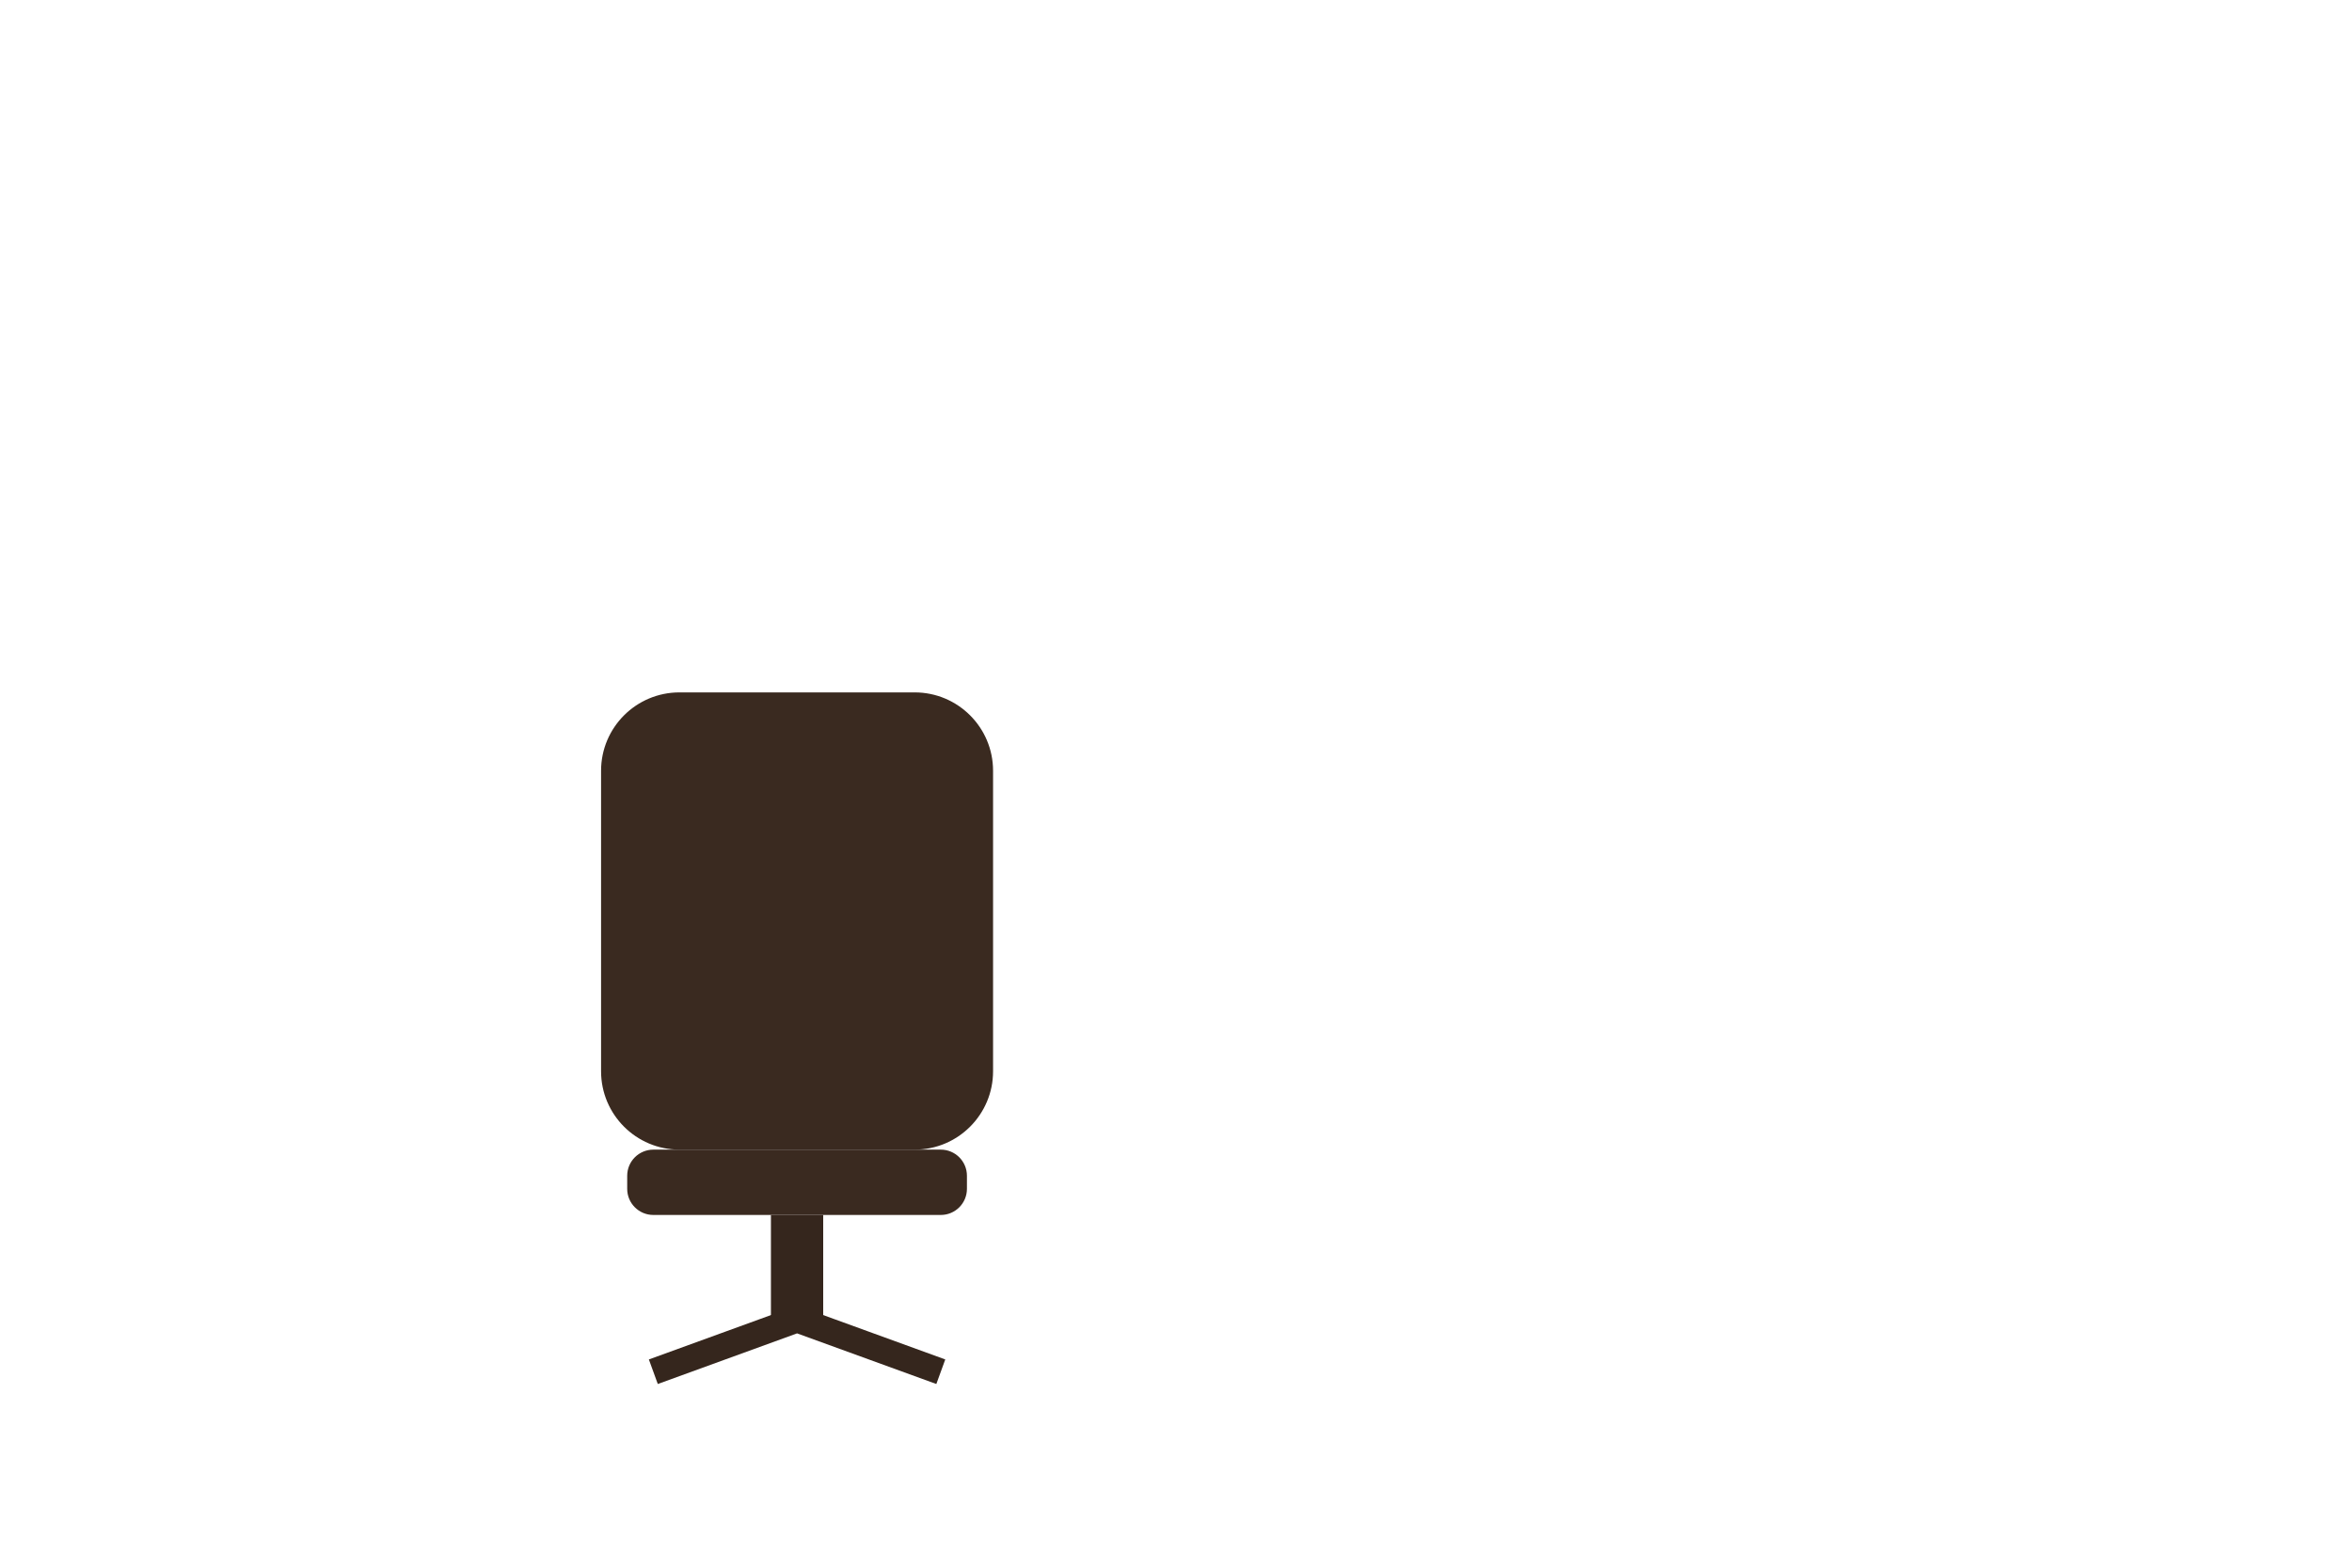
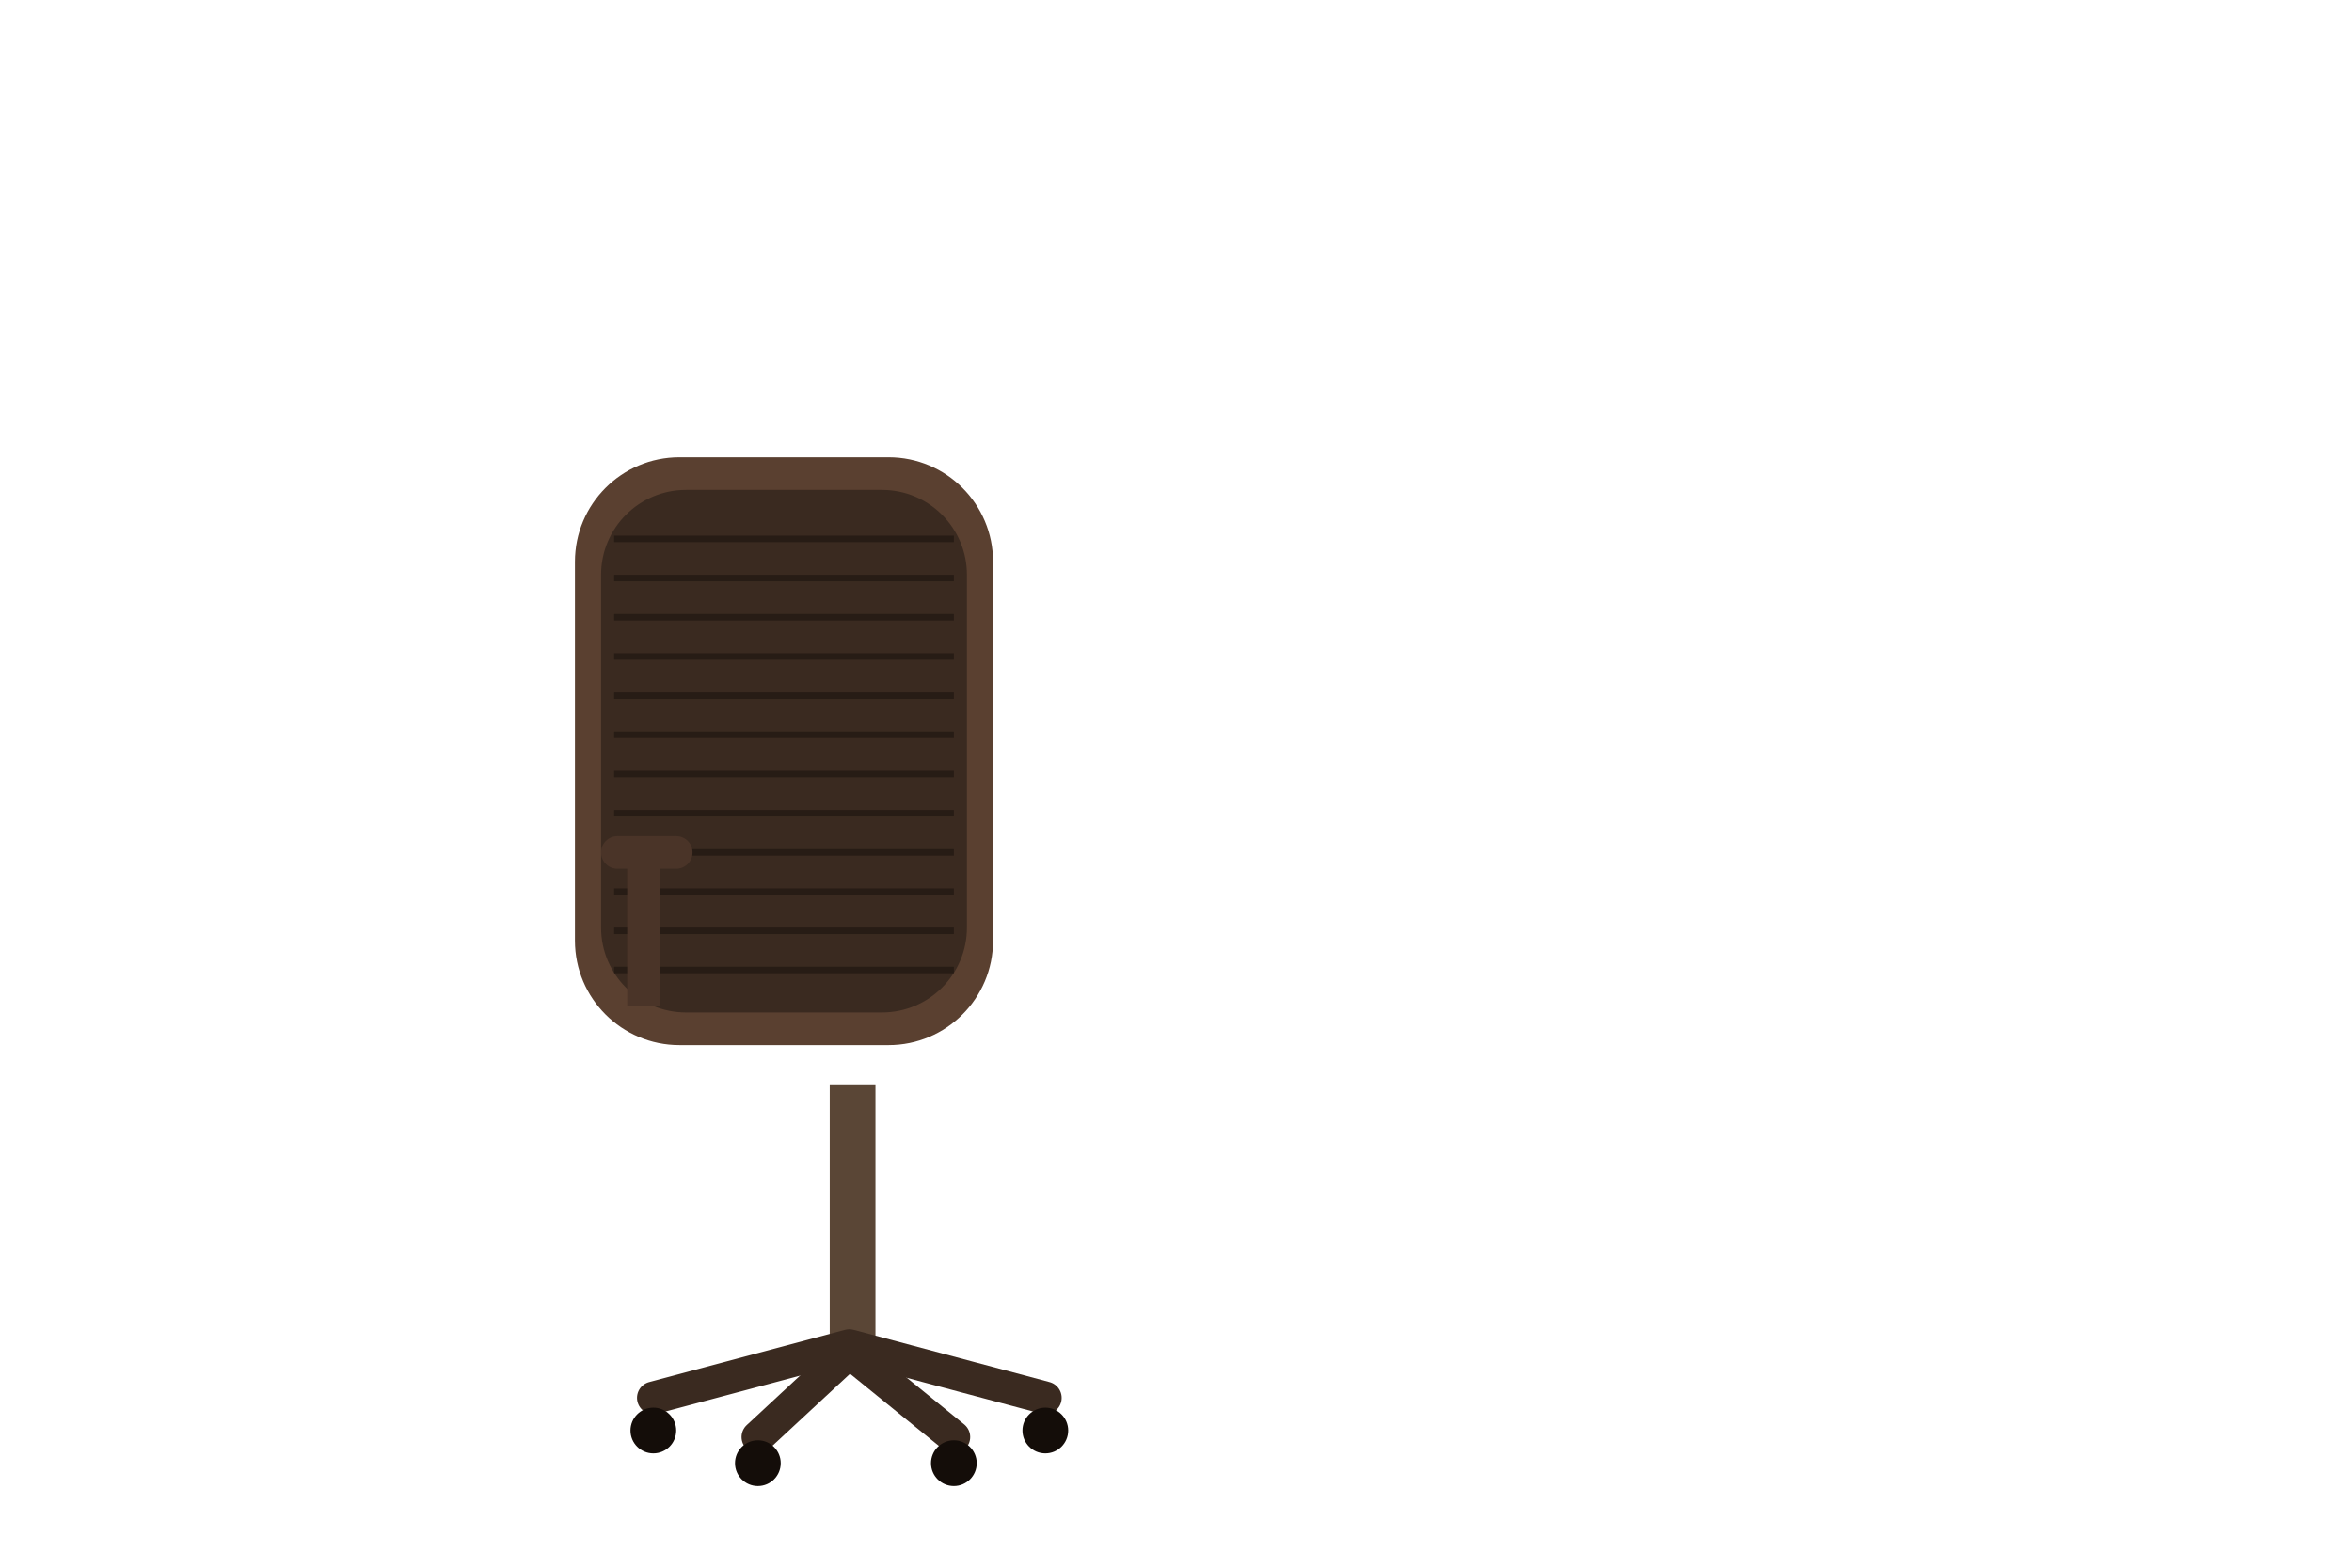
<svg xmlns="http://www.w3.org/2000/svg" viewBox="0 0 360 240">
-   <rect x="92" y="106" width="60" height="70" rx="12" fill="#3a2a20" />
-   <rect x="96" y="176" width="52" height="10" rx="4" fill="#3a2a20" />
-   <rect x="118" y="186" width="8" height="18" fill="#35261d" />
-   <path d="M100 210 L122 202 L144 210" stroke="#35261d" stroke-width="4" fill="none" />
+   <rect x="127" y="166" width="7" height="42" fill="#5a4636" />
+   <path d="M100 214 L130 206 L160 214" fill="none" stroke="#3a2a20" stroke-width="5" stroke-linecap="round" stroke-linejoin="round" />
+   <path d="M116 220 L130 207 L146 220" fill="none" stroke="#3a2a20" stroke-width="5" stroke-linecap="round" stroke-linejoin="round" />
+   <circle cx="100" cy="219" r="3.5" fill="#140d09" />
+   <circle cx="116" cy="224" r="3.5" fill="#140d09" />
+   <circle cx="146" cy="224" r="3.5" fill="#140d09" />
+   <circle cx="160" cy="219" r="3.5" fill="#140d09" />
+   <rect x="88" y="70" width="64" height="90" rx="16" fill="#5a4030" />
+   <rect x="92" y="75" width="56" height="80" rx="13" fill="#3a2a20" />
+   <rect x="94" y="82" width="52" height="1" fill="#140d09" opacity="0.5" />
+   <rect x="94" y="88" width="52" height="1" fill="#140d09" opacity="0.5" />
+   <rect x="94" y="94" width="52" height="1" fill="#140d09" opacity="0.5" />
+   <rect x="94" y="100" width="52" height="1" fill="#140d09" opacity="0.5" />
+   <rect x="94" y="106" width="52" height="1" fill="#140d09" opacity="0.5" />
+   <rect x="94" y="112" width="52" height="1" fill="#140d09" opacity="0.5" />
+   <rect x="94" y="118" width="52" height="1" fill="#140d09" opacity="0.5" />
+   <rect x="94" y="124" width="52" height="1" fill="#140d09" opacity="0.5" />
+   <rect x="94" y="130" width="52" height="1" fill="#140d09" opacity="0.5" />
+   <rect x="94" y="136" width="52" height="1" fill="#140d09" opacity="0.5" />
+   <rect x="94" y="142" width="52" height="1" fill="#140d09" opacity="0.5" />
+   <rect x="94" y="148" width="52" height="1" fill="#140d09" opacity="0.5" />
+   <rect x="92" y="128" width="14" height="5" rx="2.5" fill="#4a3428" />
+   <rect x="96" y="132" width="5" height="22" fill="#4a3428" />
</svg>
